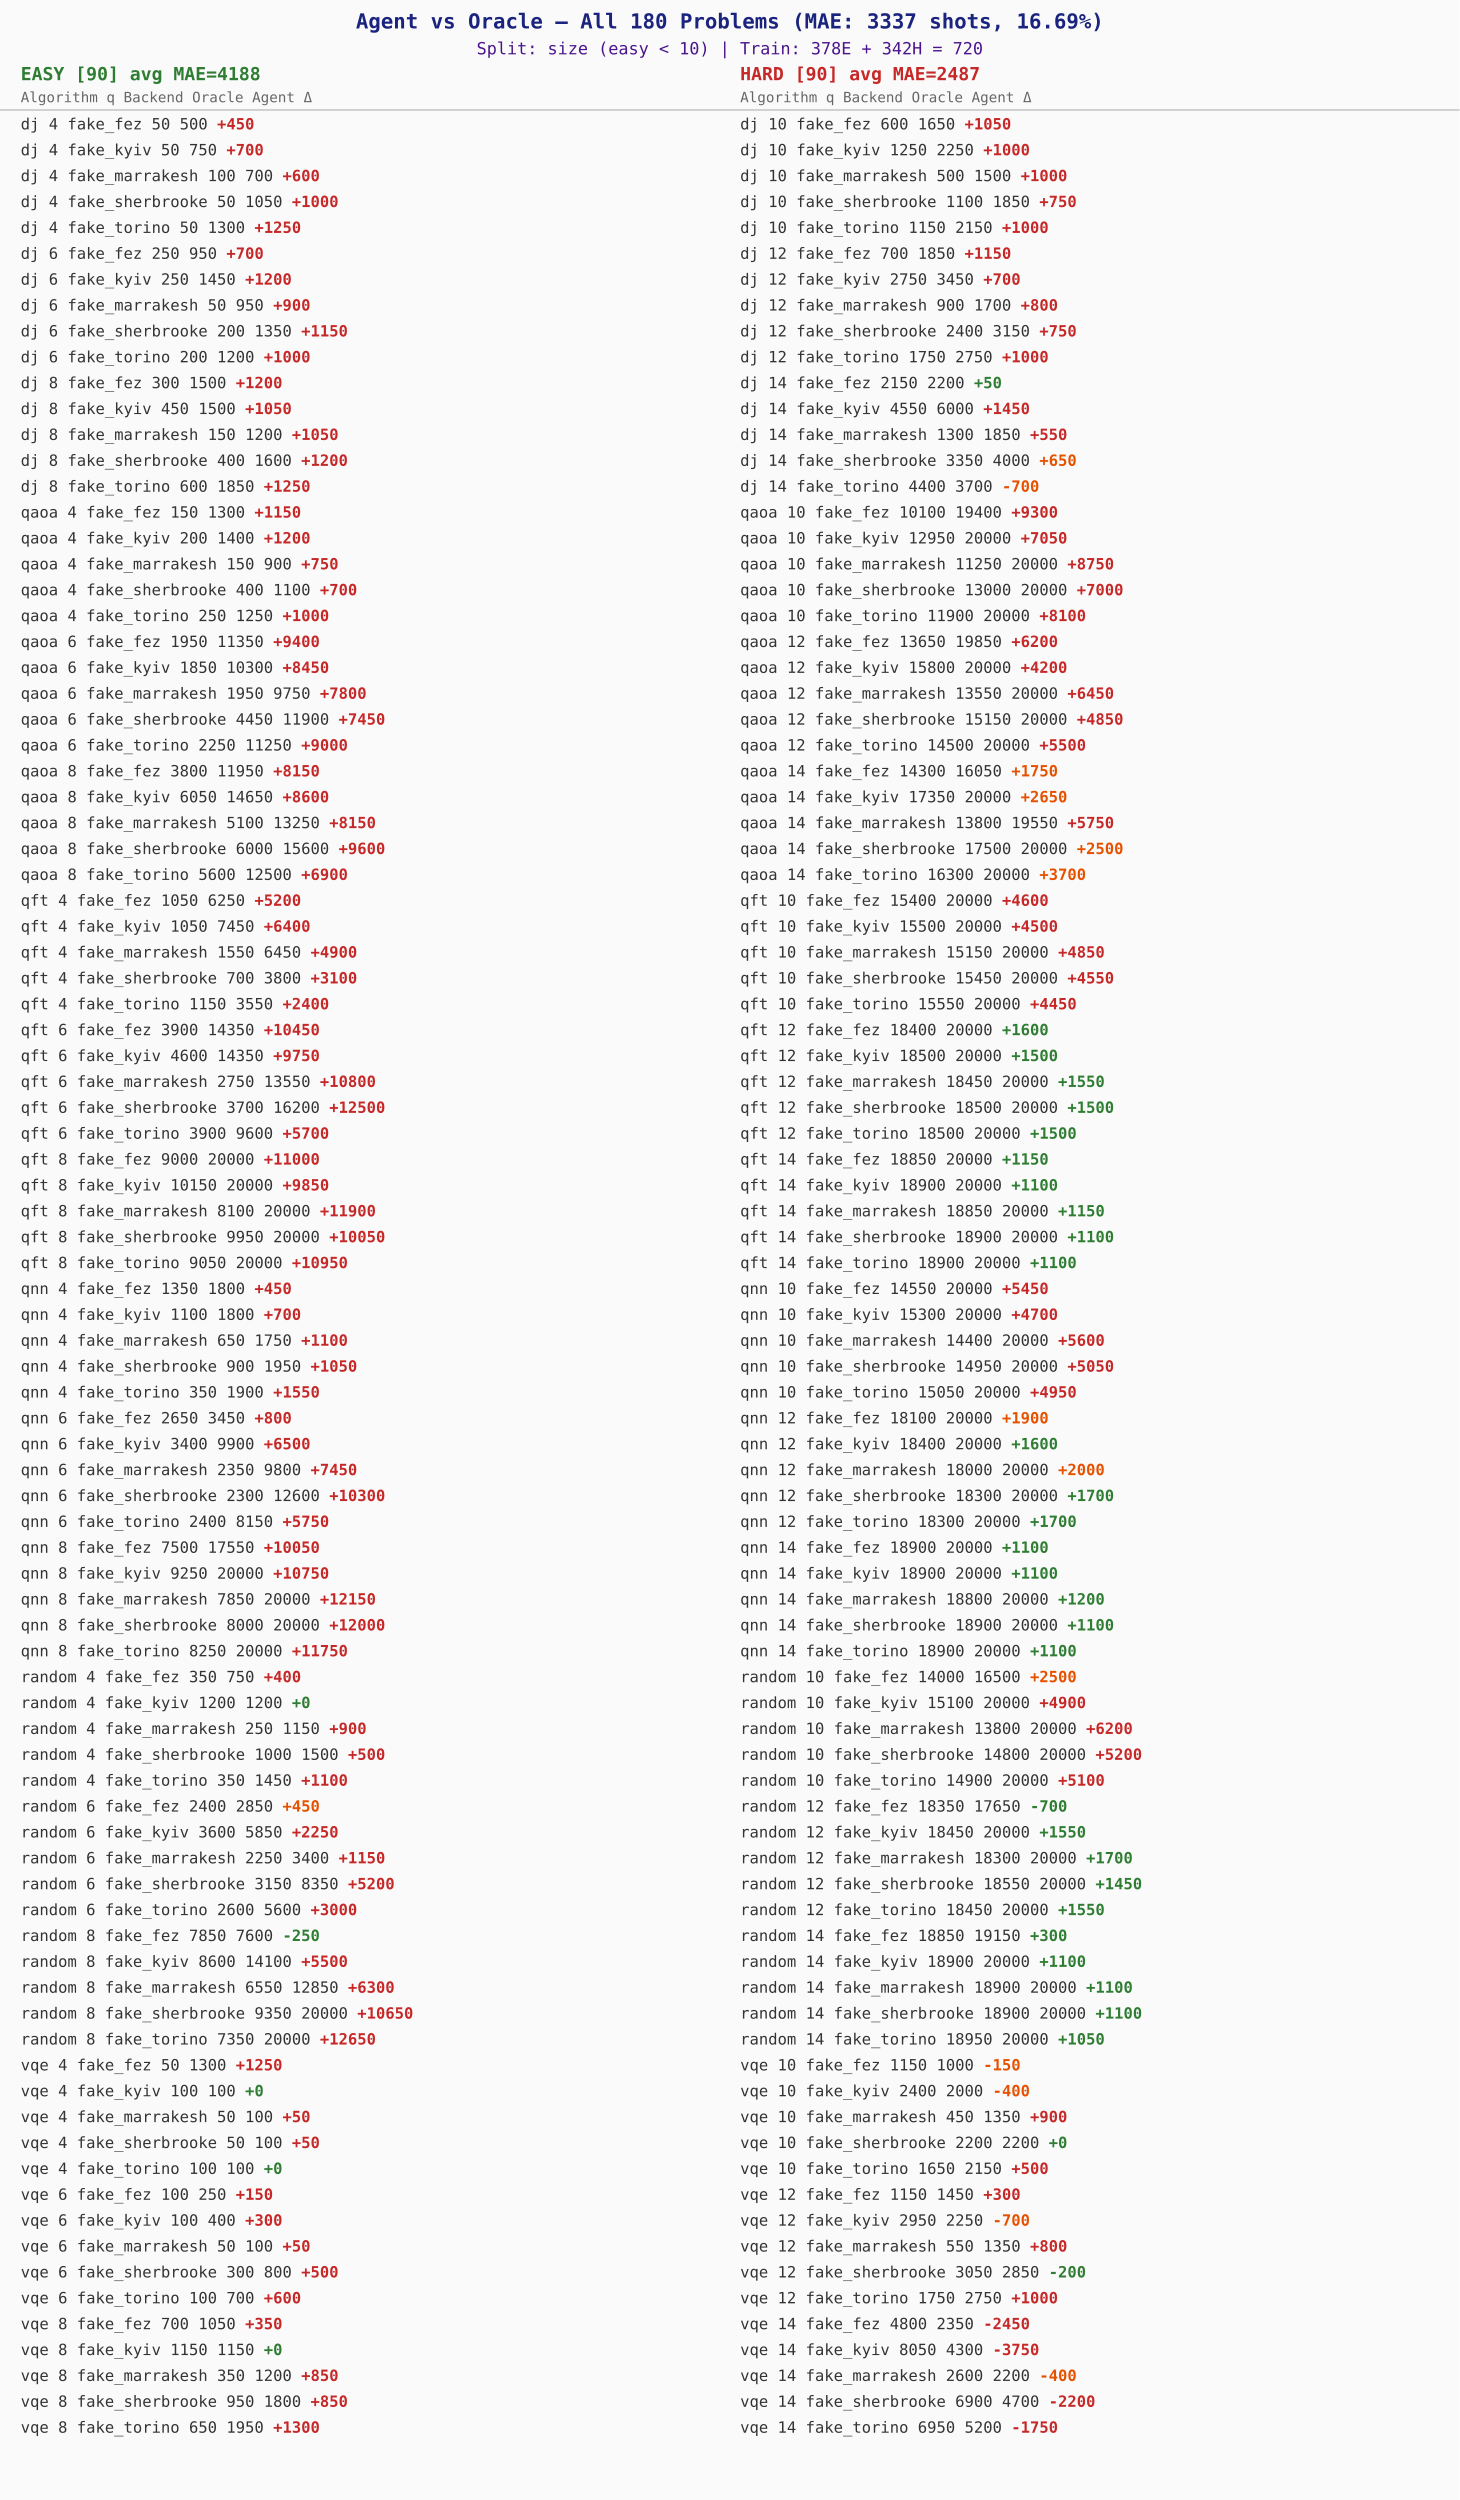
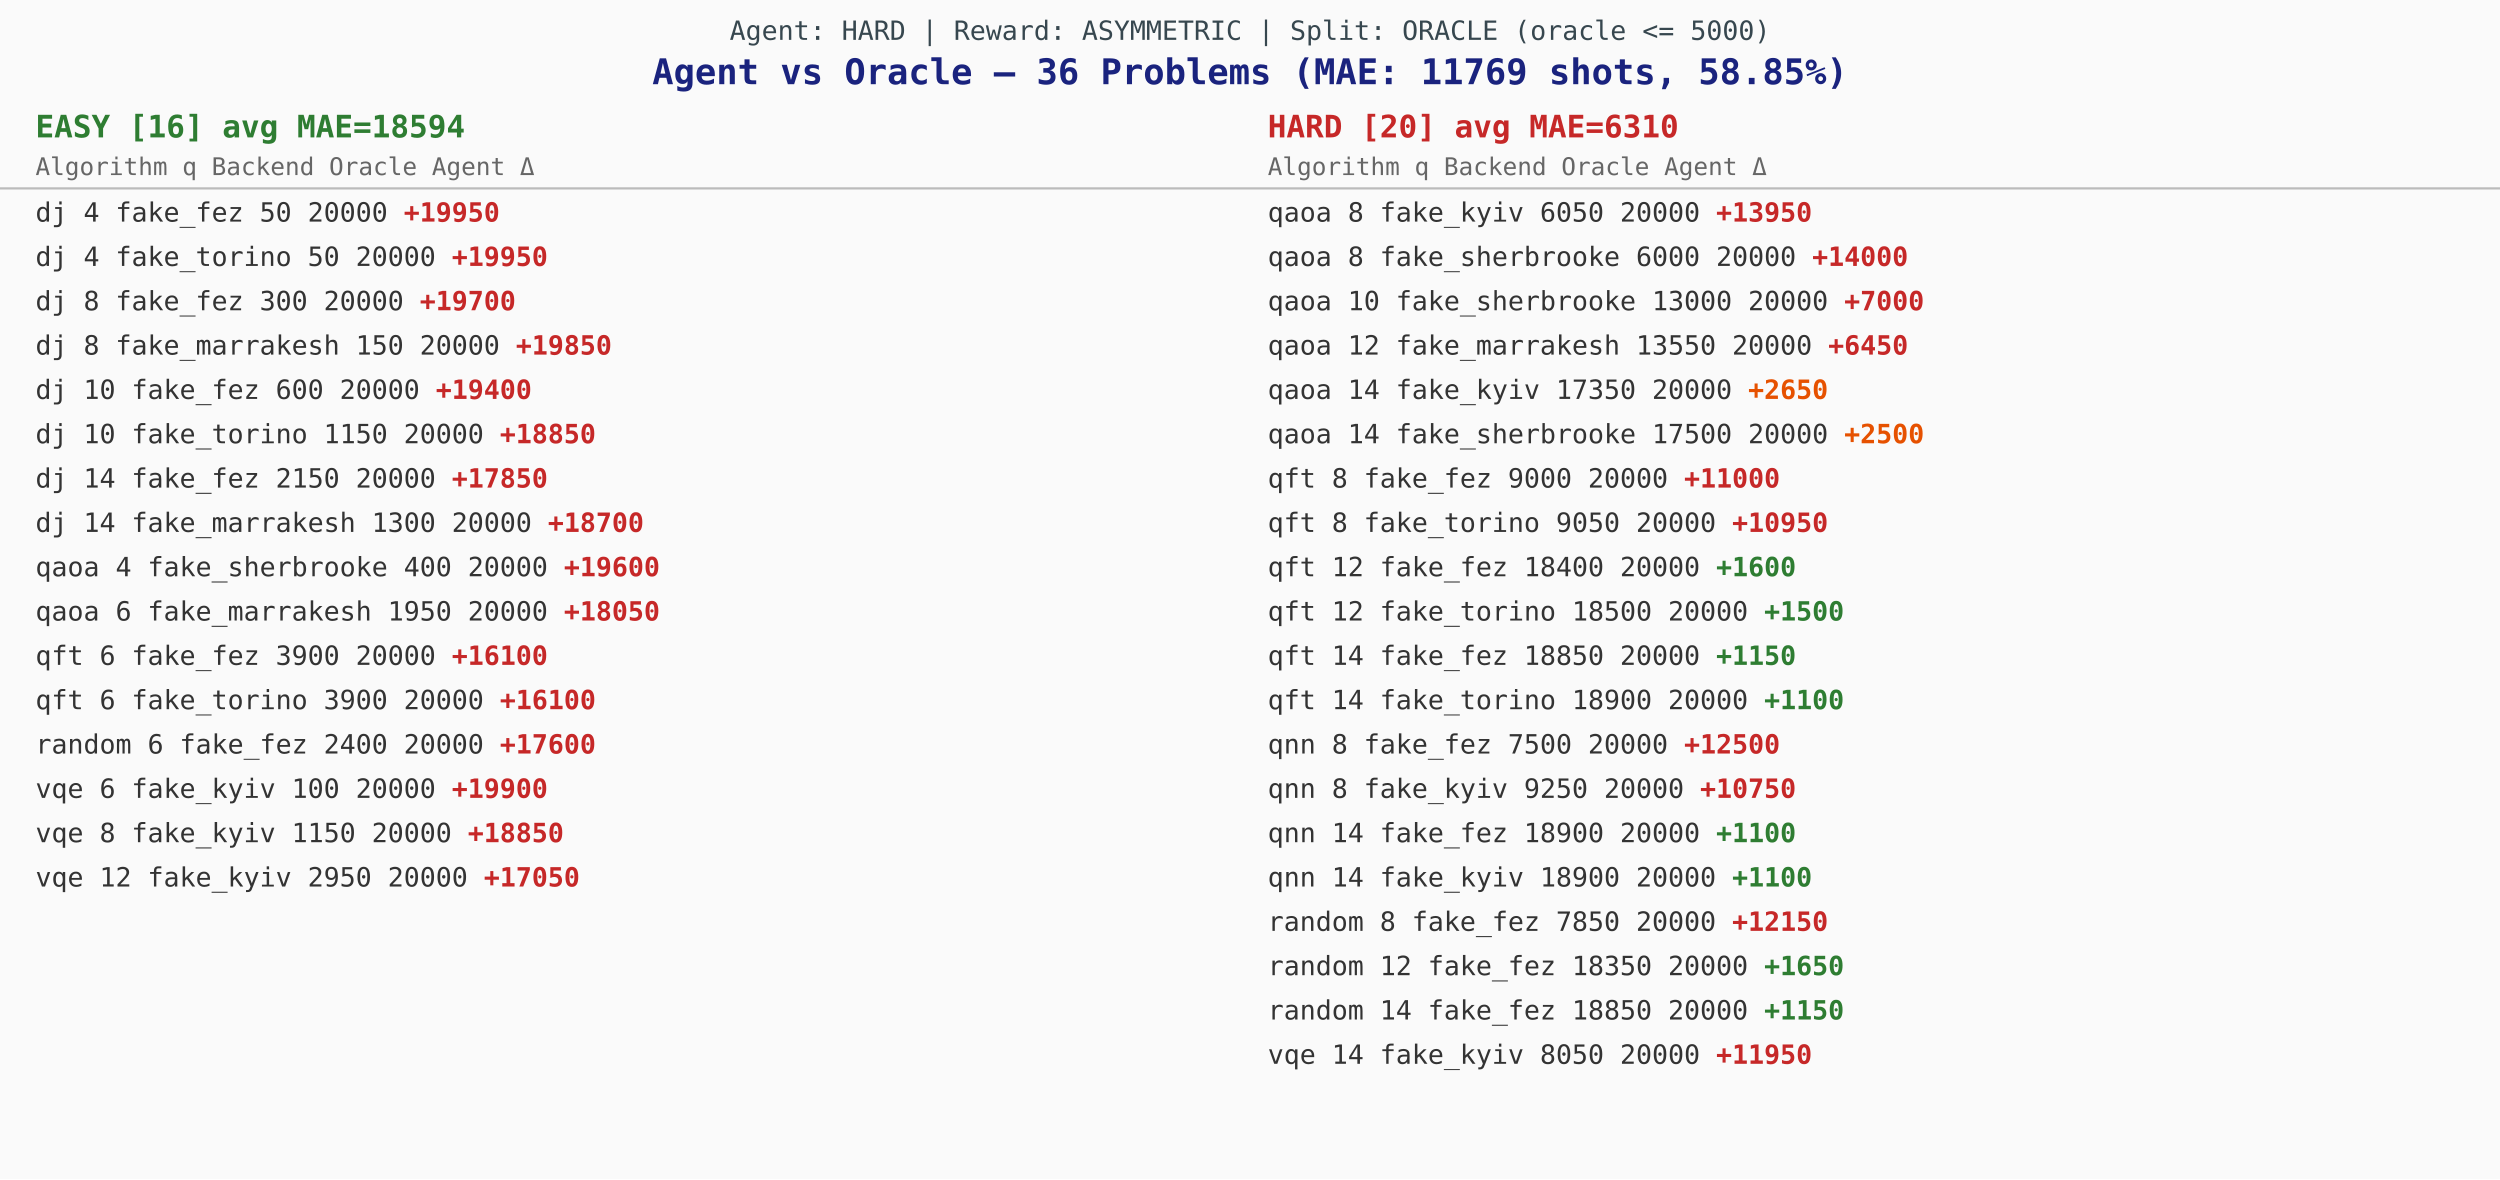
- <svg xmlns="http://www.w3.org/2000/svg" width="1128" height="1932" font-family="monospace" font-size="12">
-   <rect width="1128" height="1932" fill="#fafafa" />
-   <text x="564" y="22" font-size="16" font-weight="bold" fill="#1a237e" text-anchor="middle">Agent vs Oracle — All 180 Problems  (MAE: 3337 shots, 16.69%)</text>
-   <text x="564" y="42" font-size="13" fill="#4a148c" text-anchor="middle">Split: size (easy &lt; 10)  |  Train: 378E + 342H = 720</text>
-   <text x="16" y="62" font-size="14" font-weight="bold" fill="#2e7d32">EASY [90]  avg MAE=4188</text>
-   <text x="572" y="62" font-size="14" font-weight="bold" fill="#c62828">HARD [90]  avg MAE=2487</text>
+ <svg xmlns="http://www.w3.org/2000/svg" width="1128" height="532" font-family="monospace" font-size="12">
+   <rect width="1128" height="532" fill="#fafafa" />
+   <text x="564" y="18" font-size="12" fill="#37474f" text-anchor="middle">Agent: HARD  |  Reward: ASYMMETRIC  |  Split: ORACLE (oracle &lt;= 5000)</text>
+   <text x="564" y="38" font-size="16" font-weight="bold" fill="#1a237e" text-anchor="middle">Agent vs Oracle — 36 Problems  (MAE: 11769 shots, 58.85%)</text>
+   <text x="16" y="62" font-size="14" font-weight="bold" fill="#2e7d32">EASY [16]  avg MAE=18594</text>
+   <text x="572" y="62" font-size="14" font-weight="bold" fill="#c62828">HARD [20]  avg MAE=6310</text>
  <text x="16" y="79" font-size="11" fill="#666">Algorithm    q  Backend             Oracle   Agent        Δ</text>
  <text x="572" y="79" font-size="11" fill="#666">Algorithm    q  Backend             Oracle   Agent        Δ</text>
  <line x1="0" y1="85" x2="1128" y2="85" stroke="#bbb" />
-   <text x="16" y="100" fill="#333">      dj    4  fake_fez                50     500  <tspan fill="#c62828" font-weight="bold">   +450</tspan>
+   <text x="16" y="100" fill="#333">      dj    4  fake_fez                50   20000  <tspan fill="#c62828" font-weight="bold"> +19950</tspan>
  </text>
-   <text x="16" y="120" fill="#333">      dj    4  fake_kyiv               50     750  <tspan fill="#c62828" font-weight="bold">   +700</tspan>
+   <text x="16" y="120" fill="#333">      dj    4  fake_torino             50   20000  <tspan fill="#c62828" font-weight="bold"> +19950</tspan>
  </text>
-   <text x="16" y="140" fill="#333">      dj    4  fake_marrakesh         100     700  <tspan fill="#c62828" font-weight="bold">   +600</tspan>
+   <text x="16" y="140" fill="#333">      dj    8  fake_fez               300   20000  <tspan fill="#c62828" font-weight="bold"> +19700</tspan>
  </text>
-   <text x="16" y="160" fill="#333">      dj    4  fake_sherbrooke         50    1050  <tspan fill="#c62828" font-weight="bold">  +1000</tspan>
+   <text x="16" y="160" fill="#333">      dj    8  fake_marrakesh         150   20000  <tspan fill="#c62828" font-weight="bold"> +19850</tspan>
  </text>
-   <text x="16" y="180" fill="#333">      dj    4  fake_torino             50    1300  <tspan fill="#c62828" font-weight="bold">  +1250</tspan>
+   <text x="16" y="180" fill="#333">      dj   10  fake_fez               600   20000  <tspan fill="#c62828" font-weight="bold"> +19400</tspan>
  </text>
-   <text x="16" y="200" fill="#333">      dj    6  fake_fez               250     950  <tspan fill="#c62828" font-weight="bold">   +700</tspan>
+   <text x="16" y="200" fill="#333">      dj   10  fake_torino           1150   20000  <tspan fill="#c62828" font-weight="bold"> +18850</tspan>
  </text>
-   <text x="16" y="220" fill="#333">      dj    6  fake_kyiv              250    1450  <tspan fill="#c62828" font-weight="bold">  +1200</tspan>
+   <text x="16" y="220" fill="#333">      dj   14  fake_fez              2150   20000  <tspan fill="#c62828" font-weight="bold"> +17850</tspan>
  </text>
-   <text x="16" y="240" fill="#333">      dj    6  fake_marrakesh          50     950  <tspan fill="#c62828" font-weight="bold">   +900</tspan>
+   <text x="16" y="240" fill="#333">      dj   14  fake_marrakesh        1300   20000  <tspan fill="#c62828" font-weight="bold"> +18700</tspan>
  </text>
-   <text x="16" y="260" fill="#333">      dj    6  fake_sherbrooke        200    1350  <tspan fill="#c62828" font-weight="bold">  +1150</tspan>
+   <text x="16" y="260" fill="#333">    qaoa    4  fake_sherbrooke        400   20000  <tspan fill="#c62828" font-weight="bold"> +19600</tspan>
  </text>
-   <text x="16" y="280" fill="#333">      dj    6  fake_torino            200    1200  <tspan fill="#c62828" font-weight="bold">  +1000</tspan>
+   <text x="16" y="280" fill="#333">    qaoa    6  fake_marrakesh        1950   20000  <tspan fill="#c62828" font-weight="bold"> +18050</tspan>
  </text>
-   <text x="16" y="300" fill="#333">      dj    8  fake_fez               300    1500  <tspan fill="#c62828" font-weight="bold">  +1200</tspan>
+   <text x="16" y="300" fill="#333">     qft    6  fake_fez              3900   20000  <tspan fill="#c62828" font-weight="bold"> +16100</tspan>
  </text>
-   <text x="16" y="320" fill="#333">      dj    8  fake_kyiv              450    1500  <tspan fill="#c62828" font-weight="bold">  +1050</tspan>
+   <text x="16" y="320" fill="#333">     qft    6  fake_torino           3900   20000  <tspan fill="#c62828" font-weight="bold"> +16100</tspan>
  </text>
-   <text x="16" y="340" fill="#333">      dj    8  fake_marrakesh         150    1200  <tspan fill="#c62828" font-weight="bold">  +1050</tspan>
+   <text x="16" y="340" fill="#333">  random    6  fake_fez              2400   20000  <tspan fill="#c62828" font-weight="bold"> +17600</tspan>
  </text>
-   <text x="16" y="360" fill="#333">      dj    8  fake_sherbrooke        400    1600  <tspan fill="#c62828" font-weight="bold">  +1200</tspan>
+   <text x="16" y="360" fill="#333">     vqe    6  fake_kyiv              100   20000  <tspan fill="#c62828" font-weight="bold"> +19900</tspan>
  </text>
-   <text x="16" y="380" fill="#333">      dj    8  fake_torino            600    1850  <tspan fill="#c62828" font-weight="bold">  +1250</tspan>
+   <text x="16" y="380" fill="#333">     vqe    8  fake_kyiv             1150   20000  <tspan fill="#c62828" font-weight="bold"> +18850</tspan>
  </text>
-   <text x="16" y="400" fill="#333">    qaoa    4  fake_fez               150    1300  <tspan fill="#c62828" font-weight="bold">  +1150</tspan>
+   <text x="16" y="400" fill="#333">     vqe   12  fake_kyiv             2950   20000  <tspan fill="#c62828" font-weight="bold"> +17050</tspan>
  </text>
-   <text x="16" y="420" fill="#333">    qaoa    4  fake_kyiv              200    1400  <tspan fill="#c62828" font-weight="bold">  +1200</tspan>
+   <text x="572" y="100" fill="#333">    qaoa    8  fake_kyiv             6050   20000  <tspan fill="#c62828" font-weight="bold"> +13950</tspan>
  </text>
-   <text x="16" y="440" fill="#333">    qaoa    4  fake_marrakesh         150     900  <tspan fill="#c62828" font-weight="bold">   +750</tspan>
+   <text x="572" y="120" fill="#333">    qaoa    8  fake_sherbrooke       6000   20000  <tspan fill="#c62828" font-weight="bold"> +14000</tspan>
  </text>
-   <text x="16" y="460" fill="#333">    qaoa    4  fake_sherbrooke        400    1100  <tspan fill="#c62828" font-weight="bold">   +700</tspan>
+   <text x="572" y="140" fill="#333">    qaoa   10  fake_sherbrooke      13000   20000  <tspan fill="#c62828" font-weight="bold">  +7000</tspan>
  </text>
-   <text x="16" y="480" fill="#333">    qaoa    4  fake_torino            250    1250  <tspan fill="#c62828" font-weight="bold">  +1000</tspan>
+   <text x="572" y="160" fill="#333">    qaoa   12  fake_marrakesh       13550   20000  <tspan fill="#c62828" font-weight="bold">  +6450</tspan>
  </text>
-   <text x="16" y="500" fill="#333">    qaoa    6  fake_fez              1950   11350  <tspan fill="#c62828" font-weight="bold">  +9400</tspan>
+   <text x="572" y="180" fill="#333">    qaoa   14  fake_kyiv            17350   20000  <tspan fill="#e65100" font-weight="bold">  +2650</tspan>
  </text>
-   <text x="16" y="520" fill="#333">    qaoa    6  fake_kyiv             1850   10300  <tspan fill="#c62828" font-weight="bold">  +8450</tspan>
+   <text x="572" y="200" fill="#333">    qaoa   14  fake_sherbrooke      17500   20000  <tspan fill="#e65100" font-weight="bold">  +2500</tspan>
  </text>
-   <text x="16" y="540" fill="#333">    qaoa    6  fake_marrakesh        1950    9750  <tspan fill="#c62828" font-weight="bold">  +7800</tspan>
+   <text x="572" y="220" fill="#333">     qft    8  fake_fez              9000   20000  <tspan fill="#c62828" font-weight="bold"> +11000</tspan>
  </text>
-   <text x="16" y="560" fill="#333">    qaoa    6  fake_sherbrooke       4450   11900  <tspan fill="#c62828" font-weight="bold">  +7450</tspan>
+   <text x="572" y="240" fill="#333">     qft    8  fake_torino           9050   20000  <tspan fill="#c62828" font-weight="bold"> +10950</tspan>
  </text>
-   <text x="16" y="580" fill="#333">    qaoa    6  fake_torino           2250   11250  <tspan fill="#c62828" font-weight="bold">  +9000</tspan>
+   <text x="572" y="260" fill="#333">     qft   12  fake_fez             18400   20000  <tspan fill="#2e7d32" font-weight="bold">  +1600</tspan>
  </text>
-   <text x="16" y="600" fill="#333">    qaoa    8  fake_fez              3800   11950  <tspan fill="#c62828" font-weight="bold">  +8150</tspan>
+   <text x="572" y="280" fill="#333">     qft   12  fake_torino          18500   20000  <tspan fill="#2e7d32" font-weight="bold">  +1500</tspan>
  </text>
-   <text x="16" y="620" fill="#333">    qaoa    8  fake_kyiv             6050   14650  <tspan fill="#c62828" font-weight="bold">  +8600</tspan>
+   <text x="572" y="300" fill="#333">     qft   14  fake_fez             18850   20000  <tspan fill="#2e7d32" font-weight="bold">  +1150</tspan>
  </text>
-   <text x="16" y="640" fill="#333">    qaoa    8  fake_marrakesh        5100   13250  <tspan fill="#c62828" font-weight="bold">  +8150</tspan>
+   <text x="572" y="320" fill="#333">     qft   14  fake_torino          18900   20000  <tspan fill="#2e7d32" font-weight="bold">  +1100</tspan>
  </text>
-   <text x="16" y="660" fill="#333">    qaoa    8  fake_sherbrooke       6000   15600  <tspan fill="#c62828" font-weight="bold">  +9600</tspan>
+   <text x="572" y="340" fill="#333">     qnn    8  fake_fez              7500   20000  <tspan fill="#c62828" font-weight="bold"> +12500</tspan>
  </text>
-   <text x="16" y="680" fill="#333">    qaoa    8  fake_torino           5600   12500  <tspan fill="#c62828" font-weight="bold">  +6900</tspan>
+   <text x="572" y="360" fill="#333">     qnn    8  fake_kyiv             9250   20000  <tspan fill="#c62828" font-weight="bold"> +10750</tspan>
  </text>
-   <text x="16" y="700" fill="#333">     qft    4  fake_fez              1050    6250  <tspan fill="#c62828" font-weight="bold">  +5200</tspan>
+   <text x="572" y="380" fill="#333">     qnn   14  fake_fez             18900   20000  <tspan fill="#2e7d32" font-weight="bold">  +1100</tspan>
  </text>
-   <text x="16" y="720" fill="#333">     qft    4  fake_kyiv             1050    7450  <tspan fill="#c62828" font-weight="bold">  +6400</tspan>
+   <text x="572" y="400" fill="#333">     qnn   14  fake_kyiv            18900   20000  <tspan fill="#2e7d32" font-weight="bold">  +1100</tspan>
  </text>
-   <text x="16" y="740" fill="#333">     qft    4  fake_marrakesh        1550    6450  <tspan fill="#c62828" font-weight="bold">  +4900</tspan>
+   <text x="572" y="420" fill="#333">  random    8  fake_fez              7850   20000  <tspan fill="#c62828" font-weight="bold"> +12150</tspan>
  </text>
-   <text x="16" y="760" fill="#333">     qft    4  fake_sherbrooke        700    3800  <tspan fill="#c62828" font-weight="bold">  +3100</tspan>
+   <text x="572" y="440" fill="#333">  random   12  fake_fez             18350   20000  <tspan fill="#2e7d32" font-weight="bold">  +1650</tspan>
  </text>
-   <text x="16" y="780" fill="#333">     qft    4  fake_torino           1150    3550  <tspan fill="#c62828" font-weight="bold">  +2400</tspan>
+   <text x="572" y="460" fill="#333">  random   14  fake_fez             18850   20000  <tspan fill="#2e7d32" font-weight="bold">  +1150</tspan>
  </text>
-   <text x="16" y="800" fill="#333">     qft    6  fake_fez              3900   14350  <tspan fill="#c62828" font-weight="bold"> +10450</tspan>
-   </text>
-   <text x="16" y="820" fill="#333">     qft    6  fake_kyiv             4600   14350  <tspan fill="#c62828" font-weight="bold">  +9750</tspan>
-   </text>
-   <text x="16" y="840" fill="#333">     qft    6  fake_marrakesh        2750   13550  <tspan fill="#c62828" font-weight="bold"> +10800</tspan>
-   </text>
-   <text x="16" y="860" fill="#333">     qft    6  fake_sherbrooke       3700   16200  <tspan fill="#c62828" font-weight="bold"> +12500</tspan>
-   </text>
-   <text x="16" y="880" fill="#333">     qft    6  fake_torino           3900    9600  <tspan fill="#c62828" font-weight="bold">  +5700</tspan>
-   </text>
-   <text x="16" y="900" fill="#333">     qft    8  fake_fez              9000   20000  <tspan fill="#c62828" font-weight="bold"> +11000</tspan>
-   </text>
-   <text x="16" y="920" fill="#333">     qft    8  fake_kyiv            10150   20000  <tspan fill="#c62828" font-weight="bold">  +9850</tspan>
-   </text>
-   <text x="16" y="940" fill="#333">     qft    8  fake_marrakesh        8100   20000  <tspan fill="#c62828" font-weight="bold"> +11900</tspan>
-   </text>
-   <text x="16" y="960" fill="#333">     qft    8  fake_sherbrooke       9950   20000  <tspan fill="#c62828" font-weight="bold"> +10050</tspan>
-   </text>
-   <text x="16" y="980" fill="#333">     qft    8  fake_torino           9050   20000  <tspan fill="#c62828" font-weight="bold"> +10950</tspan>
-   </text>
-   <text x="16" y="1000" fill="#333">     qnn    4  fake_fez              1350    1800  <tspan fill="#c62828" font-weight="bold">   +450</tspan>
-   </text>
-   <text x="16" y="1020" fill="#333">     qnn    4  fake_kyiv             1100    1800  <tspan fill="#c62828" font-weight="bold">   +700</tspan>
-   </text>
-   <text x="16" y="1040" fill="#333">     qnn    4  fake_marrakesh         650    1750  <tspan fill="#c62828" font-weight="bold">  +1100</tspan>
-   </text>
-   <text x="16" y="1060" fill="#333">     qnn    4  fake_sherbrooke        900    1950  <tspan fill="#c62828" font-weight="bold">  +1050</tspan>
-   </text>
-   <text x="16" y="1080" fill="#333">     qnn    4  fake_torino            350    1900  <tspan fill="#c62828" font-weight="bold">  +1550</tspan>
-   </text>
-   <text x="16" y="1100" fill="#333">     qnn    6  fake_fez              2650    3450  <tspan fill="#c62828" font-weight="bold">   +800</tspan>
-   </text>
-   <text x="16" y="1120" fill="#333">     qnn    6  fake_kyiv             3400    9900  <tspan fill="#c62828" font-weight="bold">  +6500</tspan>
-   </text>
-   <text x="16" y="1140" fill="#333">     qnn    6  fake_marrakesh        2350    9800  <tspan fill="#c62828" font-weight="bold">  +7450</tspan>
-   </text>
-   <text x="16" y="1160" fill="#333">     qnn    6  fake_sherbrooke       2300   12600  <tspan fill="#c62828" font-weight="bold"> +10300</tspan>
-   </text>
-   <text x="16" y="1180" fill="#333">     qnn    6  fake_torino           2400    8150  <tspan fill="#c62828" font-weight="bold">  +5750</tspan>
-   </text>
-   <text x="16" y="1200" fill="#333">     qnn    8  fake_fez              7500   17550  <tspan fill="#c62828" font-weight="bold"> +10050</tspan>
-   </text>
-   <text x="16" y="1220" fill="#333">     qnn    8  fake_kyiv             9250   20000  <tspan fill="#c62828" font-weight="bold"> +10750</tspan>
-   </text>
-   <text x="16" y="1240" fill="#333">     qnn    8  fake_marrakesh        7850   20000  <tspan fill="#c62828" font-weight="bold"> +12150</tspan>
-   </text>
-   <text x="16" y="1260" fill="#333">     qnn    8  fake_sherbrooke       8000   20000  <tspan fill="#c62828" font-weight="bold"> +12000</tspan>
-   </text>
-   <text x="16" y="1280" fill="#333">     qnn    8  fake_torino           8250   20000  <tspan fill="#c62828" font-weight="bold"> +11750</tspan>
-   </text>
-   <text x="16" y="1300" fill="#333">  random    4  fake_fez               350     750  <tspan fill="#c62828" font-weight="bold">   +400</tspan>
-   </text>
-   <text x="16" y="1320" fill="#333">  random    4  fake_kyiv             1200    1200  <tspan fill="#2e7d32" font-weight="bold">     +0</tspan>
-   </text>
-   <text x="16" y="1340" fill="#333">  random    4  fake_marrakesh         250    1150  <tspan fill="#c62828" font-weight="bold">   +900</tspan>
-   </text>
-   <text x="16" y="1360" fill="#333">  random    4  fake_sherbrooke       1000    1500  <tspan fill="#c62828" font-weight="bold">   +500</tspan>
-   </text>
-   <text x="16" y="1380" fill="#333">  random    4  fake_torino            350    1450  <tspan fill="#c62828" font-weight="bold">  +1100</tspan>
-   </text>
-   <text x="16" y="1400" fill="#333">  random    6  fake_fez              2400    2850  <tspan fill="#e65100" font-weight="bold">   +450</tspan>
-   </text>
-   <text x="16" y="1420" fill="#333">  random    6  fake_kyiv             3600    5850  <tspan fill="#c62828" font-weight="bold">  +2250</tspan>
-   </text>
-   <text x="16" y="1440" fill="#333">  random    6  fake_marrakesh        2250    3400  <tspan fill="#c62828" font-weight="bold">  +1150</tspan>
-   </text>
-   <text x="16" y="1460" fill="#333">  random    6  fake_sherbrooke       3150    8350  <tspan fill="#c62828" font-weight="bold">  +5200</tspan>
-   </text>
-   <text x="16" y="1480" fill="#333">  random    6  fake_torino           2600    5600  <tspan fill="#c62828" font-weight="bold">  +3000</tspan>
-   </text>
-   <text x="16" y="1500" fill="#333">  random    8  fake_fez              7850    7600  <tspan fill="#2e7d32" font-weight="bold">   -250</tspan>
-   </text>
-   <text x="16" y="1520" fill="#333">  random    8  fake_kyiv             8600   14100  <tspan fill="#c62828" font-weight="bold">  +5500</tspan>
-   </text>
-   <text x="16" y="1540" fill="#333">  random    8  fake_marrakesh        6550   12850  <tspan fill="#c62828" font-weight="bold">  +6300</tspan>
-   </text>
-   <text x="16" y="1560" fill="#333">  random    8  fake_sherbrooke       9350   20000  <tspan fill="#c62828" font-weight="bold"> +10650</tspan>
-   </text>
-   <text x="16" y="1580" fill="#333">  random    8  fake_torino           7350   20000  <tspan fill="#c62828" font-weight="bold"> +12650</tspan>
-   </text>
-   <text x="16" y="1600" fill="#333">     vqe    4  fake_fez                50    1300  <tspan fill="#c62828" font-weight="bold">  +1250</tspan>
-   </text>
-   <text x="16" y="1620" fill="#333">     vqe    4  fake_kyiv              100     100  <tspan fill="#2e7d32" font-weight="bold">     +0</tspan>
-   </text>
-   <text x="16" y="1640" fill="#333">     vqe    4  fake_marrakesh          50     100  <tspan fill="#c62828" font-weight="bold">    +50</tspan>
-   </text>
-   <text x="16" y="1660" fill="#333">     vqe    4  fake_sherbrooke         50     100  <tspan fill="#c62828" font-weight="bold">    +50</tspan>
-   </text>
-   <text x="16" y="1680" fill="#333">     vqe    4  fake_torino            100     100  <tspan fill="#2e7d32" font-weight="bold">     +0</tspan>
-   </text>
-   <text x="16" y="1700" fill="#333">     vqe    6  fake_fez               100     250  <tspan fill="#c62828" font-weight="bold">   +150</tspan>
-   </text>
-   <text x="16" y="1720" fill="#333">     vqe    6  fake_kyiv              100     400  <tspan fill="#c62828" font-weight="bold">   +300</tspan>
-   </text>
-   <text x="16" y="1740" fill="#333">     vqe    6  fake_marrakesh          50     100  <tspan fill="#c62828" font-weight="bold">    +50</tspan>
-   </text>
-   <text x="16" y="1760" fill="#333">     vqe    6  fake_sherbrooke        300     800  <tspan fill="#c62828" font-weight="bold">   +500</tspan>
-   </text>
-   <text x="16" y="1780" fill="#333">     vqe    6  fake_torino            100     700  <tspan fill="#c62828" font-weight="bold">   +600</tspan>
-   </text>
-   <text x="16" y="1800" fill="#333">     vqe    8  fake_fez               700    1050  <tspan fill="#c62828" font-weight="bold">   +350</tspan>
-   </text>
-   <text x="16" y="1820" fill="#333">     vqe    8  fake_kyiv             1150    1150  <tspan fill="#2e7d32" font-weight="bold">     +0</tspan>
-   </text>
-   <text x="16" y="1840" fill="#333">     vqe    8  fake_marrakesh         350    1200  <tspan fill="#c62828" font-weight="bold">   +850</tspan>
-   </text>
-   <text x="16" y="1860" fill="#333">     vqe    8  fake_sherbrooke        950    1800  <tspan fill="#c62828" font-weight="bold">   +850</tspan>
-   </text>
-   <text x="16" y="1880" fill="#333">     vqe    8  fake_torino            650    1950  <tspan fill="#c62828" font-weight="bold">  +1300</tspan>
-   </text>
-   <text x="572" y="100" fill="#333">      dj   10  fake_fez               600    1650  <tspan fill="#c62828" font-weight="bold">  +1050</tspan>
-   </text>
-   <text x="572" y="120" fill="#333">      dj   10  fake_kyiv             1250    2250  <tspan fill="#c62828" font-weight="bold">  +1000</tspan>
-   </text>
-   <text x="572" y="140" fill="#333">      dj   10  fake_marrakesh         500    1500  <tspan fill="#c62828" font-weight="bold">  +1000</tspan>
-   </text>
-   <text x="572" y="160" fill="#333">      dj   10  fake_sherbrooke       1100    1850  <tspan fill="#c62828" font-weight="bold">   +750</tspan>
-   </text>
-   <text x="572" y="180" fill="#333">      dj   10  fake_torino           1150    2150  <tspan fill="#c62828" font-weight="bold">  +1000</tspan>
-   </text>
-   <text x="572" y="200" fill="#333">      dj   12  fake_fez               700    1850  <tspan fill="#c62828" font-weight="bold">  +1150</tspan>
-   </text>
-   <text x="572" y="220" fill="#333">      dj   12  fake_kyiv             2750    3450  <tspan fill="#c62828" font-weight="bold">   +700</tspan>
-   </text>
-   <text x="572" y="240" fill="#333">      dj   12  fake_marrakesh         900    1700  <tspan fill="#c62828" font-weight="bold">   +800</tspan>
-   </text>
-   <text x="572" y="260" fill="#333">      dj   12  fake_sherbrooke       2400    3150  <tspan fill="#c62828" font-weight="bold">   +750</tspan>
-   </text>
-   <text x="572" y="280" fill="#333">      dj   12  fake_torino           1750    2750  <tspan fill="#c62828" font-weight="bold">  +1000</tspan>
-   </text>
-   <text x="572" y="300" fill="#333">      dj   14  fake_fez              2150    2200  <tspan fill="#2e7d32" font-weight="bold">    +50</tspan>
-   </text>
-   <text x="572" y="320" fill="#333">      dj   14  fake_kyiv             4550    6000  <tspan fill="#c62828" font-weight="bold">  +1450</tspan>
-   </text>
-   <text x="572" y="340" fill="#333">      dj   14  fake_marrakesh        1300    1850  <tspan fill="#c62828" font-weight="bold">   +550</tspan>
-   </text>
-   <text x="572" y="360" fill="#333">      dj   14  fake_sherbrooke       3350    4000  <tspan fill="#e65100" font-weight="bold">   +650</tspan>
-   </text>
-   <text x="572" y="380" fill="#333">      dj   14  fake_torino           4400    3700  <tspan fill="#e65100" font-weight="bold">   -700</tspan>
-   </text>
-   <text x="572" y="400" fill="#333">    qaoa   10  fake_fez             10100   19400  <tspan fill="#c62828" font-weight="bold">  +9300</tspan>
-   </text>
-   <text x="572" y="420" fill="#333">    qaoa   10  fake_kyiv            12950   20000  <tspan fill="#c62828" font-weight="bold">  +7050</tspan>
-   </text>
-   <text x="572" y="440" fill="#333">    qaoa   10  fake_marrakesh       11250   20000  <tspan fill="#c62828" font-weight="bold">  +8750</tspan>
-   </text>
-   <text x="572" y="460" fill="#333">    qaoa   10  fake_sherbrooke      13000   20000  <tspan fill="#c62828" font-weight="bold">  +7000</tspan>
-   </text>
-   <text x="572" y="480" fill="#333">    qaoa   10  fake_torino          11900   20000  <tspan fill="#c62828" font-weight="bold">  +8100</tspan>
-   </text>
-   <text x="572" y="500" fill="#333">    qaoa   12  fake_fez             13650   19850  <tspan fill="#c62828" font-weight="bold">  +6200</tspan>
-   </text>
-   <text x="572" y="520" fill="#333">    qaoa   12  fake_kyiv            15800   20000  <tspan fill="#c62828" font-weight="bold">  +4200</tspan>
-   </text>
-   <text x="572" y="540" fill="#333">    qaoa   12  fake_marrakesh       13550   20000  <tspan fill="#c62828" font-weight="bold">  +6450</tspan>
-   </text>
-   <text x="572" y="560" fill="#333">    qaoa   12  fake_sherbrooke      15150   20000  <tspan fill="#c62828" font-weight="bold">  +4850</tspan>
-   </text>
-   <text x="572" y="580" fill="#333">    qaoa   12  fake_torino          14500   20000  <tspan fill="#c62828" font-weight="bold">  +5500</tspan>
-   </text>
-   <text x="572" y="600" fill="#333">    qaoa   14  fake_fez             14300   16050  <tspan fill="#e65100" font-weight="bold">  +1750</tspan>
-   </text>
-   <text x="572" y="620" fill="#333">    qaoa   14  fake_kyiv            17350   20000  <tspan fill="#e65100" font-weight="bold">  +2650</tspan>
-   </text>
-   <text x="572" y="640" fill="#333">    qaoa   14  fake_marrakesh       13800   19550  <tspan fill="#c62828" font-weight="bold">  +5750</tspan>
-   </text>
-   <text x="572" y="660" fill="#333">    qaoa   14  fake_sherbrooke      17500   20000  <tspan fill="#e65100" font-weight="bold">  +2500</tspan>
-   </text>
-   <text x="572" y="680" fill="#333">    qaoa   14  fake_torino          16300   20000  <tspan fill="#e65100" font-weight="bold">  +3700</tspan>
-   </text>
-   <text x="572" y="700" fill="#333">     qft   10  fake_fez             15400   20000  <tspan fill="#c62828" font-weight="bold">  +4600</tspan>
-   </text>
-   <text x="572" y="720" fill="#333">     qft   10  fake_kyiv            15500   20000  <tspan fill="#c62828" font-weight="bold">  +4500</tspan>
-   </text>
-   <text x="572" y="740" fill="#333">     qft   10  fake_marrakesh       15150   20000  <tspan fill="#c62828" font-weight="bold">  +4850</tspan>
-   </text>
-   <text x="572" y="760" fill="#333">     qft   10  fake_sherbrooke      15450   20000  <tspan fill="#c62828" font-weight="bold">  +4550</tspan>
-   </text>
-   <text x="572" y="780" fill="#333">     qft   10  fake_torino          15550   20000  <tspan fill="#c62828" font-weight="bold">  +4450</tspan>
-   </text>
-   <text x="572" y="800" fill="#333">     qft   12  fake_fez             18400   20000  <tspan fill="#2e7d32" font-weight="bold">  +1600</tspan>
-   </text>
-   <text x="572" y="820" fill="#333">     qft   12  fake_kyiv            18500   20000  <tspan fill="#2e7d32" font-weight="bold">  +1500</tspan>
-   </text>
-   <text x="572" y="840" fill="#333">     qft   12  fake_marrakesh       18450   20000  <tspan fill="#2e7d32" font-weight="bold">  +1550</tspan>
-   </text>
-   <text x="572" y="860" fill="#333">     qft   12  fake_sherbrooke      18500   20000  <tspan fill="#2e7d32" font-weight="bold">  +1500</tspan>
-   </text>
-   <text x="572" y="880" fill="#333">     qft   12  fake_torino          18500   20000  <tspan fill="#2e7d32" font-weight="bold">  +1500</tspan>
-   </text>
-   <text x="572" y="900" fill="#333">     qft   14  fake_fez             18850   20000  <tspan fill="#2e7d32" font-weight="bold">  +1150</tspan>
-   </text>
-   <text x="572" y="920" fill="#333">     qft   14  fake_kyiv            18900   20000  <tspan fill="#2e7d32" font-weight="bold">  +1100</tspan>
-   </text>
-   <text x="572" y="940" fill="#333">     qft   14  fake_marrakesh       18850   20000  <tspan fill="#2e7d32" font-weight="bold">  +1150</tspan>
-   </text>
-   <text x="572" y="960" fill="#333">     qft   14  fake_sherbrooke      18900   20000  <tspan fill="#2e7d32" font-weight="bold">  +1100</tspan>
-   </text>
-   <text x="572" y="980" fill="#333">     qft   14  fake_torino          18900   20000  <tspan fill="#2e7d32" font-weight="bold">  +1100</tspan>
-   </text>
-   <text x="572" y="1000" fill="#333">     qnn   10  fake_fez             14550   20000  <tspan fill="#c62828" font-weight="bold">  +5450</tspan>
-   </text>
-   <text x="572" y="1020" fill="#333">     qnn   10  fake_kyiv            15300   20000  <tspan fill="#c62828" font-weight="bold">  +4700</tspan>
-   </text>
-   <text x="572" y="1040" fill="#333">     qnn   10  fake_marrakesh       14400   20000  <tspan fill="#c62828" font-weight="bold">  +5600</tspan>
-   </text>
-   <text x="572" y="1060" fill="#333">     qnn   10  fake_sherbrooke      14950   20000  <tspan fill="#c62828" font-weight="bold">  +5050</tspan>
-   </text>
-   <text x="572" y="1080" fill="#333">     qnn   10  fake_torino          15050   20000  <tspan fill="#c62828" font-weight="bold">  +4950</tspan>
-   </text>
-   <text x="572" y="1100" fill="#333">     qnn   12  fake_fez             18100   20000  <tspan fill="#e65100" font-weight="bold">  +1900</tspan>
-   </text>
-   <text x="572" y="1120" fill="#333">     qnn   12  fake_kyiv            18400   20000  <tspan fill="#2e7d32" font-weight="bold">  +1600</tspan>
-   </text>
-   <text x="572" y="1140" fill="#333">     qnn   12  fake_marrakesh       18000   20000  <tspan fill="#e65100" font-weight="bold">  +2000</tspan>
-   </text>
-   <text x="572" y="1160" fill="#333">     qnn   12  fake_sherbrooke      18300   20000  <tspan fill="#2e7d32" font-weight="bold">  +1700</tspan>
-   </text>
-   <text x="572" y="1180" fill="#333">     qnn   12  fake_torino          18300   20000  <tspan fill="#2e7d32" font-weight="bold">  +1700</tspan>
-   </text>
-   <text x="572" y="1200" fill="#333">     qnn   14  fake_fez             18900   20000  <tspan fill="#2e7d32" font-weight="bold">  +1100</tspan>
-   </text>
-   <text x="572" y="1220" fill="#333">     qnn   14  fake_kyiv            18900   20000  <tspan fill="#2e7d32" font-weight="bold">  +1100</tspan>
-   </text>
-   <text x="572" y="1240" fill="#333">     qnn   14  fake_marrakesh       18800   20000  <tspan fill="#2e7d32" font-weight="bold">  +1200</tspan>
-   </text>
-   <text x="572" y="1260" fill="#333">     qnn   14  fake_sherbrooke      18900   20000  <tspan fill="#2e7d32" font-weight="bold">  +1100</tspan>
-   </text>
-   <text x="572" y="1280" fill="#333">     qnn   14  fake_torino          18900   20000  <tspan fill="#2e7d32" font-weight="bold">  +1100</tspan>
-   </text>
-   <text x="572" y="1300" fill="#333">  random   10  fake_fez             14000   16500  <tspan fill="#e65100" font-weight="bold">  +2500</tspan>
-   </text>
-   <text x="572" y="1320" fill="#333">  random   10  fake_kyiv            15100   20000  <tspan fill="#c62828" font-weight="bold">  +4900</tspan>
-   </text>
-   <text x="572" y="1340" fill="#333">  random   10  fake_marrakesh       13800   20000  <tspan fill="#c62828" font-weight="bold">  +6200</tspan>
-   </text>
-   <text x="572" y="1360" fill="#333">  random   10  fake_sherbrooke      14800   20000  <tspan fill="#c62828" font-weight="bold">  +5200</tspan>
-   </text>
-   <text x="572" y="1380" fill="#333">  random   10  fake_torino          14900   20000  <tspan fill="#c62828" font-weight="bold">  +5100</tspan>
-   </text>
-   <text x="572" y="1400" fill="#333">  random   12  fake_fez             18350   17650  <tspan fill="#2e7d32" font-weight="bold">   -700</tspan>
-   </text>
-   <text x="572" y="1420" fill="#333">  random   12  fake_kyiv            18450   20000  <tspan fill="#2e7d32" font-weight="bold">  +1550</tspan>
-   </text>
-   <text x="572" y="1440" fill="#333">  random   12  fake_marrakesh       18300   20000  <tspan fill="#2e7d32" font-weight="bold">  +1700</tspan>
-   </text>
-   <text x="572" y="1460" fill="#333">  random   12  fake_sherbrooke      18550   20000  <tspan fill="#2e7d32" font-weight="bold">  +1450</tspan>
-   </text>
-   <text x="572" y="1480" fill="#333">  random   12  fake_torino          18450   20000  <tspan fill="#2e7d32" font-weight="bold">  +1550</tspan>
-   </text>
-   <text x="572" y="1500" fill="#333">  random   14  fake_fez             18850   19150  <tspan fill="#2e7d32" font-weight="bold">   +300</tspan>
-   </text>
-   <text x="572" y="1520" fill="#333">  random   14  fake_kyiv            18900   20000  <tspan fill="#2e7d32" font-weight="bold">  +1100</tspan>
-   </text>
-   <text x="572" y="1540" fill="#333">  random   14  fake_marrakesh       18900   20000  <tspan fill="#2e7d32" font-weight="bold">  +1100</tspan>
-   </text>
-   <text x="572" y="1560" fill="#333">  random   14  fake_sherbrooke      18900   20000  <tspan fill="#2e7d32" font-weight="bold">  +1100</tspan>
-   </text>
-   <text x="572" y="1580" fill="#333">  random   14  fake_torino          18950   20000  <tspan fill="#2e7d32" font-weight="bold">  +1050</tspan>
-   </text>
-   <text x="572" y="1600" fill="#333">     vqe   10  fake_fez              1150    1000  <tspan fill="#e65100" font-weight="bold">   -150</tspan>
-   </text>
-   <text x="572" y="1620" fill="#333">     vqe   10  fake_kyiv             2400    2000  <tspan fill="#e65100" font-weight="bold">   -400</tspan>
-   </text>
-   <text x="572" y="1640" fill="#333">     vqe   10  fake_marrakesh         450    1350  <tspan fill="#c62828" font-weight="bold">   +900</tspan>
-   </text>
-   <text x="572" y="1660" fill="#333">     vqe   10  fake_sherbrooke       2200    2200  <tspan fill="#2e7d32" font-weight="bold">     +0</tspan>
-   </text>
-   <text x="572" y="1680" fill="#333">     vqe   10  fake_torino           1650    2150  <tspan fill="#c62828" font-weight="bold">   +500</tspan>
-   </text>
-   <text x="572" y="1700" fill="#333">     vqe   12  fake_fez              1150    1450  <tspan fill="#c62828" font-weight="bold">   +300</tspan>
-   </text>
-   <text x="572" y="1720" fill="#333">     vqe   12  fake_kyiv             2950    2250  <tspan fill="#e65100" font-weight="bold">   -700</tspan>
-   </text>
-   <text x="572" y="1740" fill="#333">     vqe   12  fake_marrakesh         550    1350  <tspan fill="#c62828" font-weight="bold">   +800</tspan>
-   </text>
-   <text x="572" y="1760" fill="#333">     vqe   12  fake_sherbrooke       3050    2850  <tspan fill="#2e7d32" font-weight="bold">   -200</tspan>
-   </text>
-   <text x="572" y="1780" fill="#333">     vqe   12  fake_torino           1750    2750  <tspan fill="#c62828" font-weight="bold">  +1000</tspan>
-   </text>
-   <text x="572" y="1800" fill="#333">     vqe   14  fake_fez              4800    2350  <tspan fill="#c62828" font-weight="bold">  -2450</tspan>
-   </text>
-   <text x="572" y="1820" fill="#333">     vqe   14  fake_kyiv             8050    4300  <tspan fill="#c62828" font-weight="bold">  -3750</tspan>
-   </text>
-   <text x="572" y="1840" fill="#333">     vqe   14  fake_marrakesh        2600    2200  <tspan fill="#e65100" font-weight="bold">   -400</tspan>
-   </text>
-   <text x="572" y="1860" fill="#333">     vqe   14  fake_sherbrooke       6900    4700  <tspan fill="#c62828" font-weight="bold">  -2200</tspan>
-   </text>
-   <text x="572" y="1880" fill="#333">     vqe   14  fake_torino           6950    5200  <tspan fill="#c62828" font-weight="bold">  -1750</tspan>
+   <text x="572" y="480" fill="#333">     vqe   14  fake_kyiv             8050   20000  <tspan fill="#c62828" font-weight="bold"> +11950</tspan>
  </text>
</svg>
